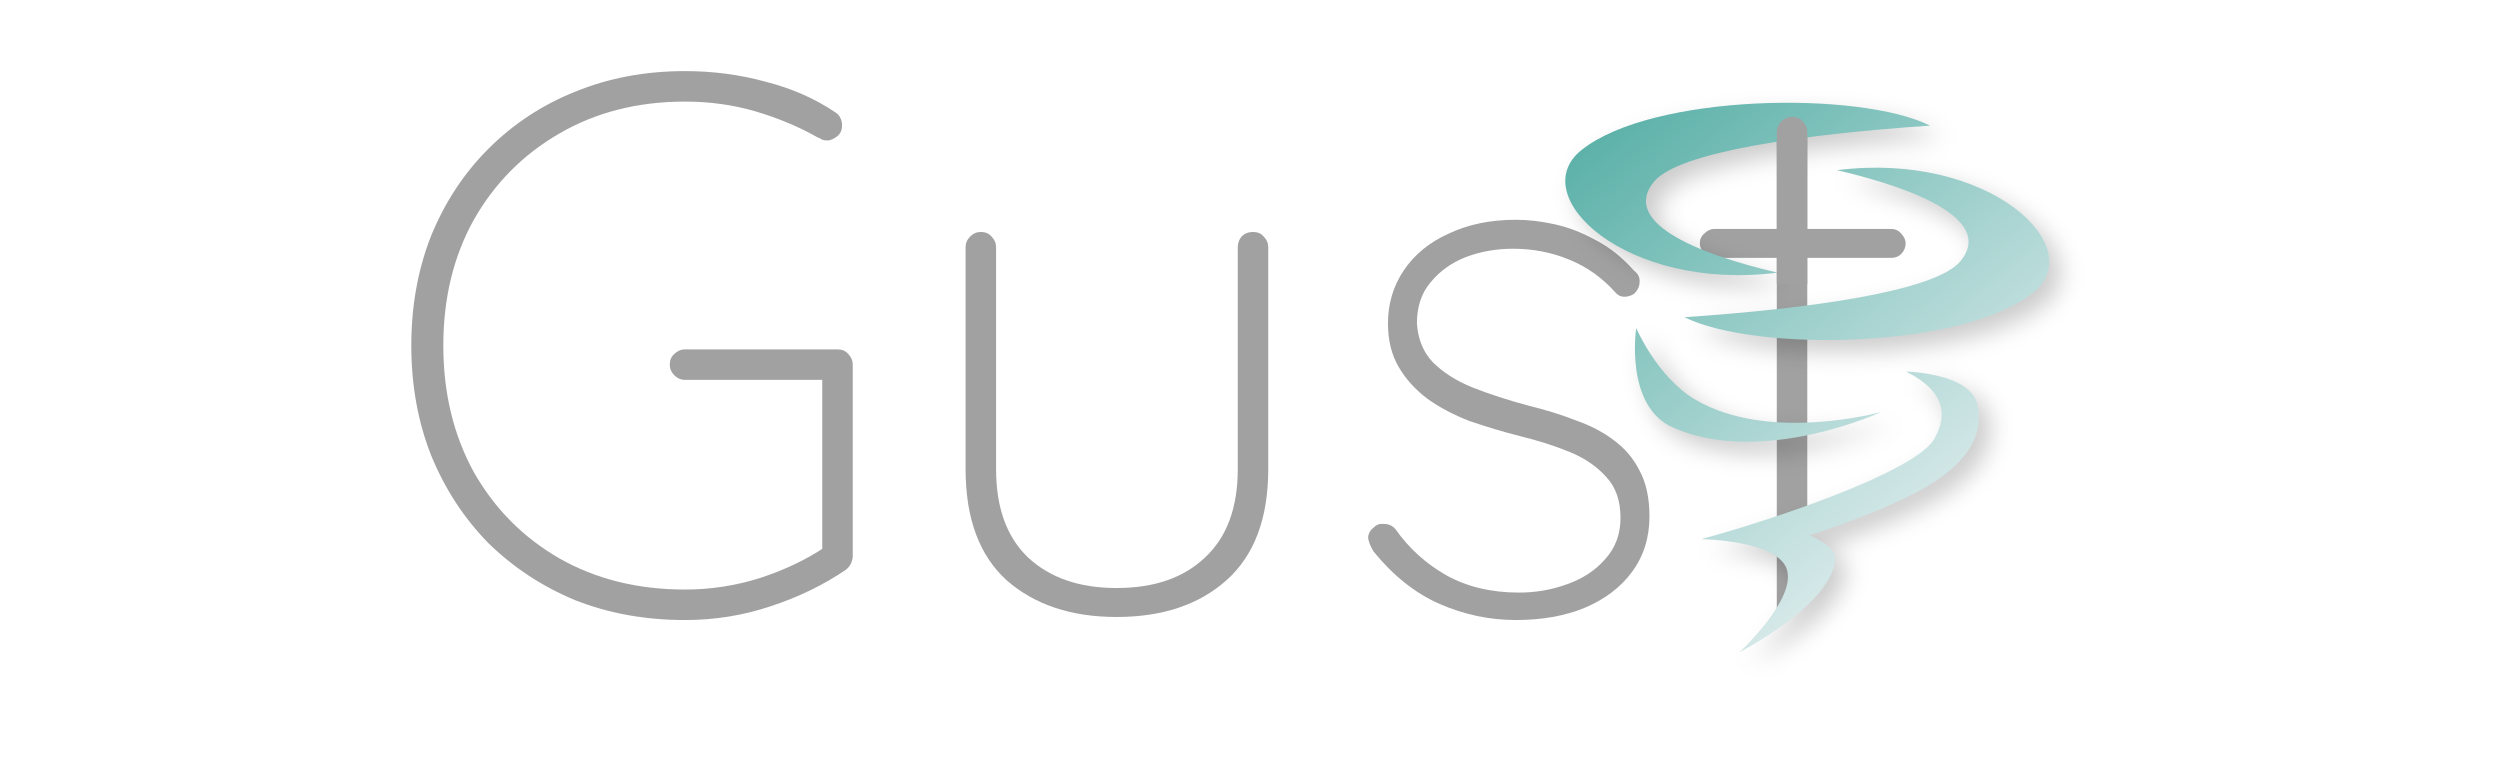
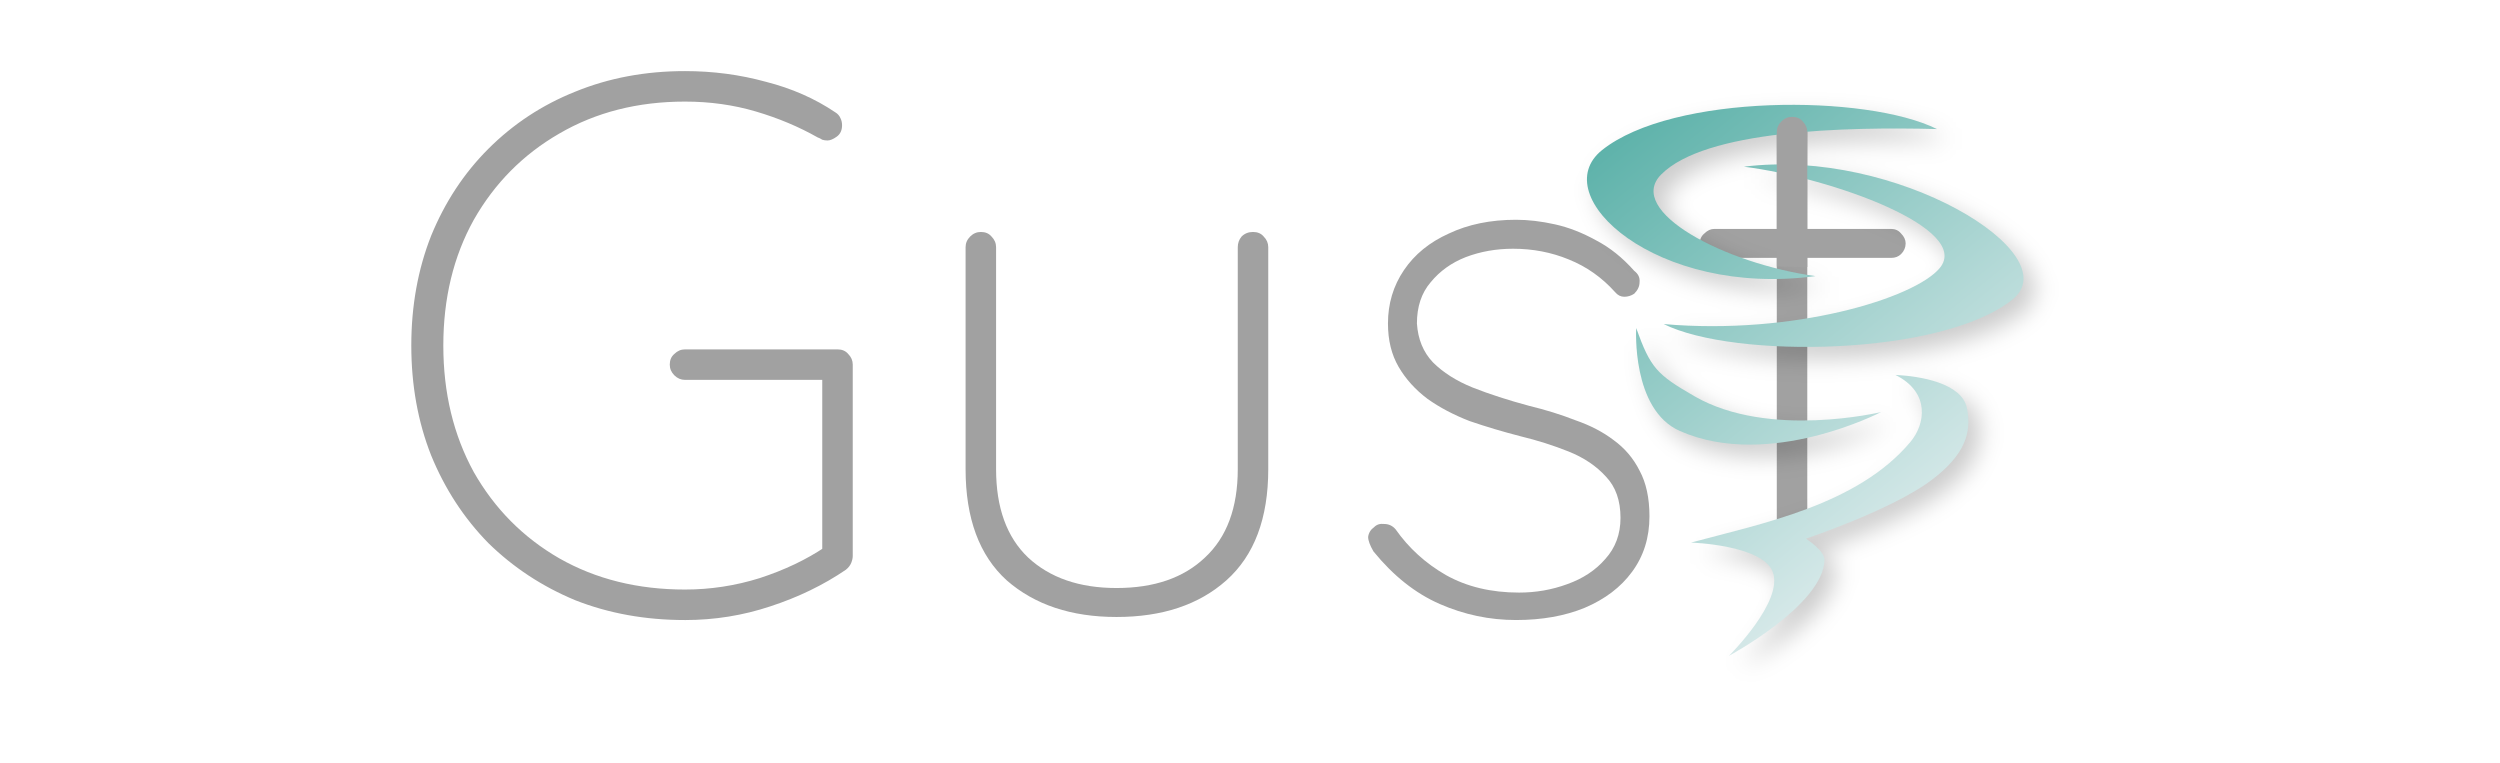
<svg xmlns="http://www.w3.org/2000/svg" xmlns:xlink="http://www.w3.org/1999/xlink" width="383.838mm" height="117.142mm" viewBox="0 0 383.838 117.142" version="1.1" id="svg5">
  <defs id="defs2">
    <linearGradient id="linearGradient2026">
      <stop style="stop-color:#50aca3;stop-opacity:1" offset="0" id="stop2022" />
      <stop style="stop-color:#e4eff0;stop-opacity:1" offset="1" id="stop2024" />
    </linearGradient>
    <linearGradient xlink:href="#linearGradient2026" id="linearGradient2127" gradientUnits="userSpaceOnUse" x1="214.075" y1="102.356" x2="227.319" y2="118.783" />
-     <filter style="color-interpolation-filters:sRGB" id="filter1953" x="-0.058" y="-0.051" width="1.139" height="1.123">
+     <filter style="color-interpolation-filters:sRGB" id="filter1953" x="-0.064" y="-0.051" width="1.154" height="1.122">
      <feFlood flood-opacity="0.205" flood-color="rgb(0,0,0)" result="flood" id="feFlood1943" />
      <feComposite in="flood" in2="SourceGraphic" operator="in" result="composite1" id="feComposite1945" />
      <feGaussianBlur in="composite1" stdDeviation="0.4" result="blur" id="feGaussianBlur1947" />
      <feOffset dx="0.4" dy="0.4" result="offset" id="feOffset1949" />
      <feComposite in="SourceGraphic" in2="offset" operator="over" result="composite2" id="feComposite1951" />
    </filter>
-     <linearGradient xlink:href="#linearGradient2026" id="linearGradient2177" gradientUnits="userSpaceOnUse" x1="214.075" y1="102.356" x2="227.319" y2="118.783" />
-     <linearGradient xlink:href="#linearGradient2026" id="linearGradient2179" gradientUnits="userSpaceOnUse" x1="214.075" y1="102.356" x2="227.319" y2="118.783" />
+     <linearGradient xlink:href="#linearGradient2026" id="linearGradient2177" gradientUnits="userSpaceOnUse" x1="214.075" y1="102.356" x2="227.319" y2="118.783" gradientTransform="translate(0.2374967,0.1187483)" />
+     <linearGradient xlink:href="#linearGradient2026" id="linearGradient2179" gradientUnits="userSpaceOnUse" x1="214.075" y1="102.356" x2="227.319" y2="118.783" gradientTransform="translate(-0.71249,0.2374967)" />
    <linearGradient xlink:href="#linearGradient2026" id="linearGradient2181" gradientUnits="userSpaceOnUse" x1="214.075" y1="102.356" x2="227.319" y2="118.783" />
-     <linearGradient xlink:href="#linearGradient2026" id="linearGradient2183" gradientUnits="userSpaceOnUse" x1="214.075" y1="102.356" x2="227.319" y2="118.783" />
+     <linearGradient xlink:href="#linearGradient2026" id="linearGradient2183" gradientUnits="userSpaceOnUse" x1="214.075" y1="102.356" x2="227.319" y2="118.783" gradientTransform="translate(-0.356245,0.1187483)" />
  </defs>
  <g id="layer1" transform="translate(74.71761,-83.86624)">
    <g id="g2389">
      <g aria-label="Gust" id="text3717" style="font-weight:300;font-size:117.058px;font-family:Quicksand;-inkscape-font-specification:'Quicksand, Light';stroke-width:0.131" transform="translate(-108.1552,-2.647921)">
        <path d="m 138.611,181.712 q -9.131,0 -16.856,-3.044 -7.609,-3.161 -13.345,-8.779 -5.619,-5.736 -8.779,-13.462 -3.044,-7.726 -3.044,-16.856 0,-9.131 3.044,-16.856 3.161,-7.726 8.779,-13.345 5.736,-5.736 13.345,-8.779 7.726,-3.161 16.856,-3.161 6.438,0 12.408,1.639 5.97,1.522 10.652,4.682 0.585,0.351 0.819,0.936 0.234,0.468 0.234,1.054 0,1.171 -0.819,1.756 -0.819,0.585 -1.405,0.585 -0.468,0 -0.819,-0.117 -0.351,-0.234 -0.702,-0.351 -4.331,-2.458 -9.482,-3.98 -5.151,-1.522 -10.886,-1.522 -10.886,0 -19.315,4.916 -8.311,4.799 -13.111,13.228 -4.682,8.428 -4.682,19.315 0,10.886 4.682,19.432 4.799,8.428 13.111,13.228 8.428,4.799 19.315,4.799 5.853,0 11.472,-1.756 5.736,-1.873 10.067,-4.799 l -0.468,2.107 v -29.265 l 1.639,1.522 h -22.709 q -0.936,0 -1.639,-0.702 -0.702,-0.702 -0.702,-1.639 0,-1.054 0.702,-1.639 0.702,-0.702 1.639,-0.702 h 23.412 q 1.054,0 1.639,0.702 0.702,0.702 0.702,1.639 v 29.382 q 0,0.468 -0.234,1.054 -0.234,0.585 -0.819,1.054 -5.151,3.512 -11.589,5.619 -6.321,2.107 -13.111,2.107 z" id="path4193" style="fill:#a1a1a1;fill-opacity:1" />
        <path d="m 225.819,122.129 q 1.054,0 1.639,0.702 0.702,0.702 0.702,1.639 v 34.064 q 0,11.355 -6.438,17.09 -6.321,5.619 -16.856,5.619 -10.418,0 -16.856,-5.619 -6.321,-5.736 -6.321,-17.09 v -34.064 q 0,-0.936 0.702,-1.639 0.702,-0.702 1.639,-0.702 1.054,0 1.639,0.702 0.702,0.702 0.702,1.639 v 34.064 q 0,8.896 4.916,13.579 5.033,4.682 13.579,4.682 8.662,0 13.579,-4.682 5.034,-4.682 5.034,-13.579 v -34.064 q 0,-0.936 0.585,-1.639 0.702,-0.702 1.756,-0.702 z" id="path4195" style="fill:#a1a1a1;fill-opacity:1" />
        <path d="m 244.314,171.177 q -0.819,-1.405 -0.819,-2.224 0.117,-0.936 0.936,-1.522 0.585,-0.585 1.522,-0.468 1.054,0 1.756,0.819 3.044,4.331 7.726,7.023 4.799,2.692 11.238,2.692 3.863,0 7.375,-1.288 3.629,-1.288 5.853,-3.863 2.341,-2.575 2.341,-6.321 0,-3.98 -2.224,-6.321 -2.224,-2.458 -5.736,-3.863 -3.512,-1.405 -7.375,-2.341 -4.097,-1.054 -7.843,-2.341 -3.629,-1.405 -6.438,-3.395 -2.809,-2.107 -4.448,-4.916 -1.639,-2.809 -1.639,-6.672 0,-4.565 2.458,-8.194 2.458,-3.629 6.906,-5.619 4.448,-2.107 10.301,-2.107 2.809,0 5.97,0.702 3.161,0.702 6.321,2.458 3.161,1.639 5.853,4.682 0.936,0.702 0.819,1.756 0,0.936 -0.819,1.756 -0.702,0.468 -1.522,0.468 -0.819,0 -1.405,-0.702 -3.044,-3.395 -7.141,-5.033 -3.98,-1.639 -8.545,-1.639 -3.863,0 -7.258,1.288 -3.278,1.288 -5.385,3.863 -2.107,2.458 -2.107,6.321 0.234,3.629 2.458,5.97 2.341,2.341 6.087,3.863 3.863,1.522 8.662,2.809 3.863,0.936 7.141,2.224 3.395,1.171 5.853,3.043 2.575,1.873 3.98,4.682 1.522,2.809 1.522,7.023 0,4.916 -2.692,8.545 -2.575,3.512 -7.258,5.502 -4.565,1.873 -10.535,1.873 -6.087,0 -11.706,-2.458 -5.619,-2.458 -10.184,-8.077 z" id="path4197" style="fill:#a1a1a1;fill-opacity:1" />
-         <path d="m 296.639,121.661 h 27.157 c 0.624,0 1.132,0.234 1.522,0.702 0.468,0.468 0.702,0.975 0.702,1.522 0,0.624 -0.234,1.171 -0.702,1.639 -0.39,0.39 -0.897,0.585 -1.522,0.585 h -27.157 c -0.546,0 -1.054,-0.234 -1.522,-0.702 -0.468,-0.468 -0.702,-0.975 -0.702,-1.522 0,-0.624 0.234,-1.132 0.702,-1.522 0.468,-0.468 0.975,-0.702 1.522,-0.702 z m 11.94,-17.208 c 0.702,0 1.249,0.234 1.639,0.702 0.468,0.468 0.702,1.014 0.702,1.639 V 167.782 l -2.644,12.88 -2.038,1.676 v -14.321 -61.221 c 0,-0.624 0.234,-1.171 0.702,-1.639 0.468,-0.468 1.014,-0.702 1.639,-0.702 z" id="path4199" style="fill:#a1a1a1;fill-opacity:1" />
+         <path d="m 296.639,121.661 h 27.157 c 0.624,0 1.132,0.234 1.522,0.702 0.468,0.468 0.702,0.975 0.702,1.522 0,0.624 -0.234,1.171 -0.702,1.639 -0.39,0.39 -0.897,0.585 -1.522,0.585 h -27.157 c -0.546,0 -1.054,-0.234 -1.522,-0.702 -0.468,-0.468 -0.702,-0.975 -0.702,-1.522 0,-0.624 0.234,-1.132 0.702,-1.522 0.468,-0.468 0.975,-0.702 1.522,-0.702 z m 11.94,-17.208 c 0.702,0 1.249,0.234 1.639,0.702 0.468,0.468 0.702,1.014 0.702,1.639 V 167.782 l -2.644,10.763 -2.038,1.676 v -12.205 -61.221 c 0,-0.624 0.234,-1.171 0.702,-1.639 0.468,-0.468 1.014,-0.702 1.639,-0.702 z" id="path4199" style="fill:#a1a1a1;fill-opacity:1" />
      </g>
      <g id="g9460" style="fill:url(#linearGradient2127);fill-opacity:1;filter:url(#filter1953)" transform="matrix(4.456203,0,0,4.456203,-786.9759,-358.6123)">
-         <path style="fill:url(#linearGradient2177);fill-opacity:1;stroke:none;stroke-width:0.265px;stroke-linecap:butt;stroke-linejoin:miter;stroke-opacity:1" d="m 226.337,103.624 c -2.426,-1.207 -9.582,-1.104 -12.015,0.842 -1.967,1.574 1.524,4.882 6.758,4.223 -2.964,-0.69 -5.381,-1.787 -4.252,-3.14 0.864,-1.036 5.207,-1.635 9.509,-1.926 z" id="path869" />
-         <path style="fill:url(#linearGradient2179);fill-opacity:1;stroke:none;stroke-width:0.265px;stroke-linecap:butt;stroke-linejoin:miter;stroke-opacity:1" d="m 217.869,110.223 c 2.426,1.207 9.582,1.104 12.015,-0.842 1.967,-1.574 -1.524,-4.882 -6.758,-4.223 2.964,0.69 5.381,1.787 4.252,3.14 -0.864,1.036 -5.207,1.635 -9.509,1.926 z" id="path869-0" />
-         <path style="fill:url(#linearGradient2181);fill-opacity:1;stroke:none;stroke-width:0.265px;stroke-linecap:butt;stroke-linejoin:miter;stroke-opacity:1" d="m 216.209,110.598 c 0,0 -0.407,2.69 1.269,3.428 3.078,1.355 7.173,-0.535 7.173,-0.535 0,0 -3.878,1.076 -6.419,-0.435 -1.302,-0.775 -2.023,-2.458 -2.023,-2.458 z" id="path2713" />
-         <path style="fill:url(#linearGradient2183);fill-opacity:1;stroke:none;stroke-width:0.265px;stroke-linecap:butt;stroke-linejoin:miter;stroke-opacity:1" d="m 225.496,112.093 c 0.903,0.448 1.636,1.145 0.996,2.305 -0.64,1.159 -5.629,2.821 -8.039,3.472 0,0 2.564,0.04 2.933,1.005 0.395,1.035 -1.625,2.898 -1.625,2.898 0,0 3.359,-1.743 3.294,-3.295 -0.016,-0.383 -0.879,-0.743 -0.879,-0.743 0,0 3.196,-0.989 4.559,-2.013 1.141,-0.858 1.406,-1.635 1.224,-2.492 -0.182,-0.857 -1.604,-1.094 -2.462,-1.137 z" id="path3033" />
+         <path style="fill:url(#linearGradient2177);fill-opacity:1;stroke:none;stroke-width:0.265px;stroke-linecap:butt;stroke-linejoin:miter;stroke-opacity:1" d="m 226.574,103.742 c -2.426,-1.207 -9.107,-1.222 -11.54,0.724 -1.967,1.574 1.878,5.08 7.352,4.342 -3.123,-0.43 -6.557,-2.24 -5.321,-3.496 1.511,-1.535 6.337,-1.652 9.509,-1.57 z" id="path869" />
+         <path style="fill:url(#linearGradient2179);fill-opacity:1;stroke:none;stroke-width:0.265px;stroke-linecap:butt;stroke-linejoin:miter;stroke-opacity:1" d="m 217.156,110.46 c 2.426,1.207 9.582,1.104 12.015,-0.842 1.967,-1.574 -4.018,-5.238 -9.252,-4.58 3.059,0.389 7.875,2.143 6.746,3.496 -0.864,1.036 -5.038,2.319 -9.509,1.926 z" id="path869-0" />
+         <path style="fill:url(#linearGradient2181);fill-opacity:1;stroke:none;stroke-width:0.265px;stroke-linecap:butt;stroke-linejoin:miter;stroke-opacity:1" d="m 216.209,110.598 c 0,0 -0.17,2.809 1.506,3.547 3.078,1.355 6.935,-0.654 6.935,-0.654 0,0 -3.866,0.935 -6.428,-0.541 -1.302,-0.75 -1.517,-0.971 -2.013,-2.352 z" id="path2713" />
+         <path style="fill:url(#linearGradient2183);fill-opacity:1;stroke:none;stroke-width:0.265px;stroke-linecap:butt;stroke-linejoin:miter;stroke-opacity:1" d="m 225.14,112.212 c 1.217,0.611 1.026,1.701 0.521,2.305 -1.828,2.185 -5.154,2.821 -7.564,3.472 0,0 2.45,0.078 2.814,1.005 0.398,1.014 -1.507,2.898 -1.507,2.898 0,0 3.237,-1.743 3.294,-3.295 0.012,-0.327 -0.641,-0.743 -0.641,-0.743 0,0 2.959,-0.989 4.322,-2.013 1.141,-0.858 1.406,-1.635 1.224,-2.492 -0.182,-0.857 -1.604,-1.094 -2.462,-1.137 z" id="path3033" />
      </g>
-       <path d="m 200.424,101.806 c 0.702,0 1.249,0.234 1.639,0.702 0.468,0.468 0.702,1.014 0.702,1.639 v 23.362 l -4.682,-0.09 v -23.272 c 0,-0.624 0.234,-1.171 0.702,-1.639 0.468,-0.468 1.014,-0.702 1.639,-0.702 z" id="path4199-1" style="font-weight:300;font-size:117.058px;font-family:Quicksand;-inkscape-font-specification:'Quicksand, Light';fill:#a1a1a1;fill-opacity:1;stroke-width:0.131" />
+       <path d="m 200.424,101.806 c 0.702,0 1.249,0.234 1.639,0.702 0.468,0.468 0.702,1.014 0.702,1.639 v 20.716 l -4.682,-0.09 v -20.626 c 0,-0.624 0.234,-1.171 0.702,-1.639 0.468,-0.468 1.014,-0.702 1.639,-0.702 z" id="path4199-1" style="font-weight:300;font-size:117.058px;font-family:Quicksand;-inkscape-font-specification:'Quicksand, Light';fill:#a1a1a1;fill-opacity:1;stroke-width:0.131" />
    </g>
  </g>
</svg>
